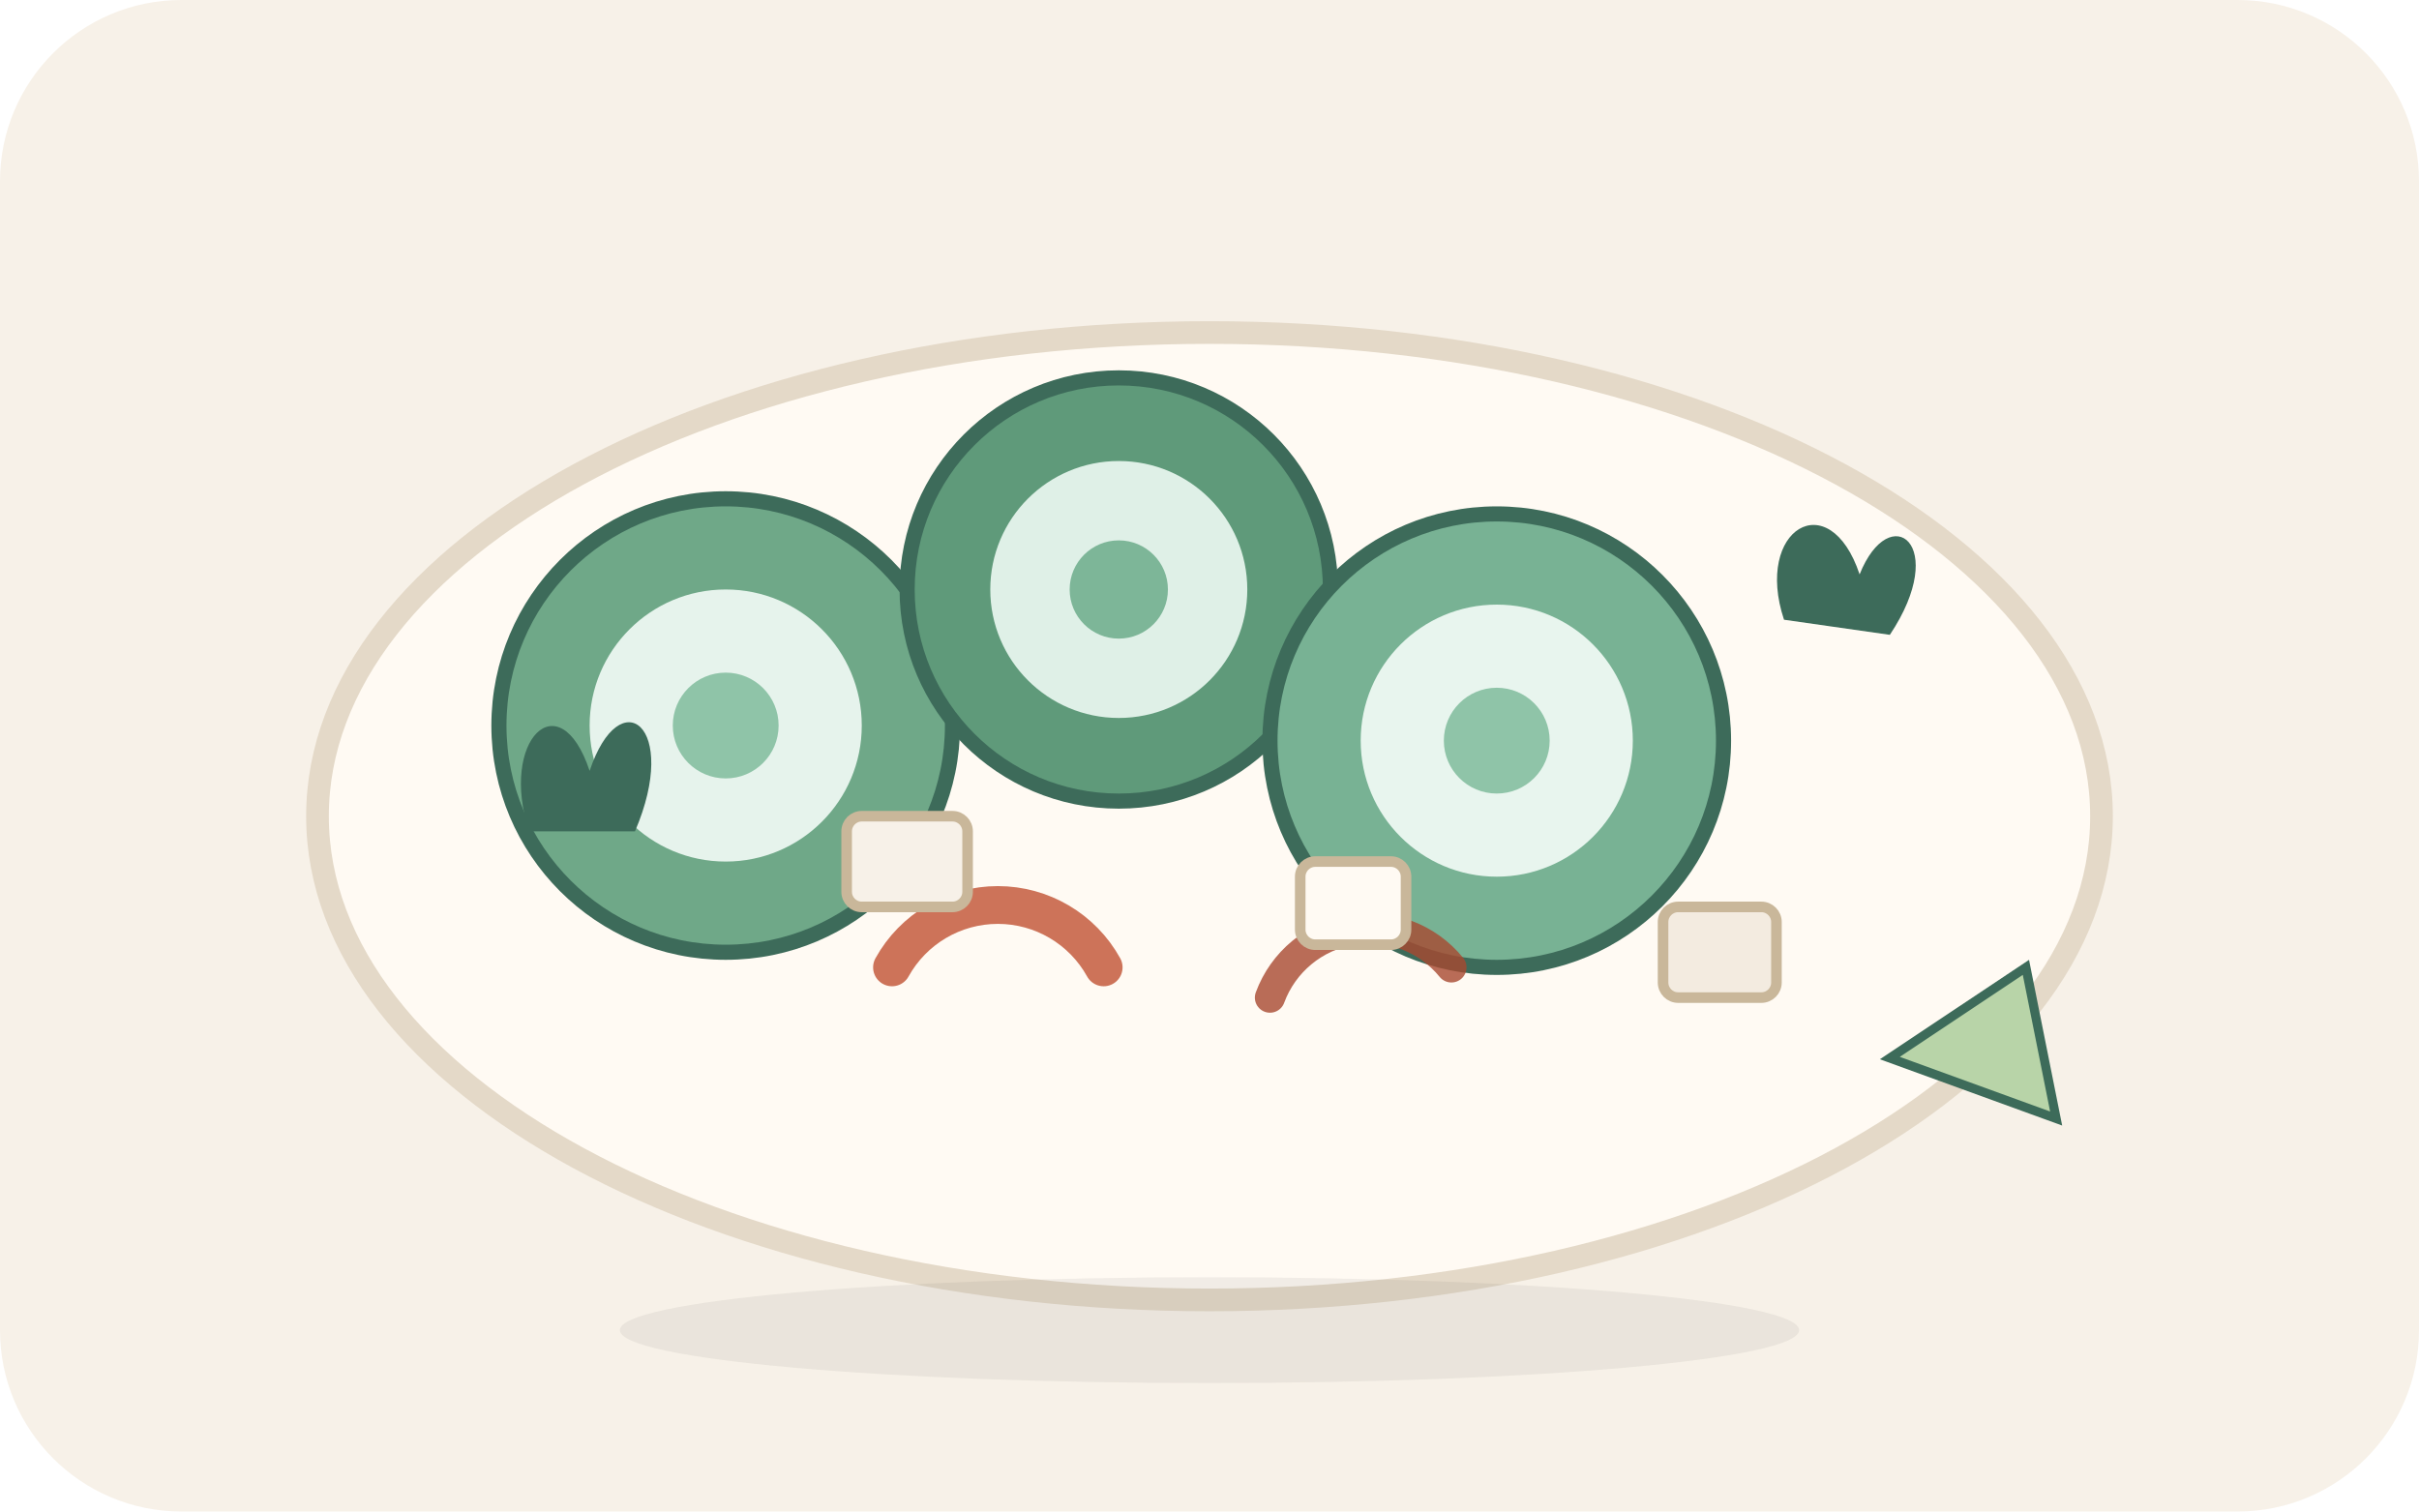
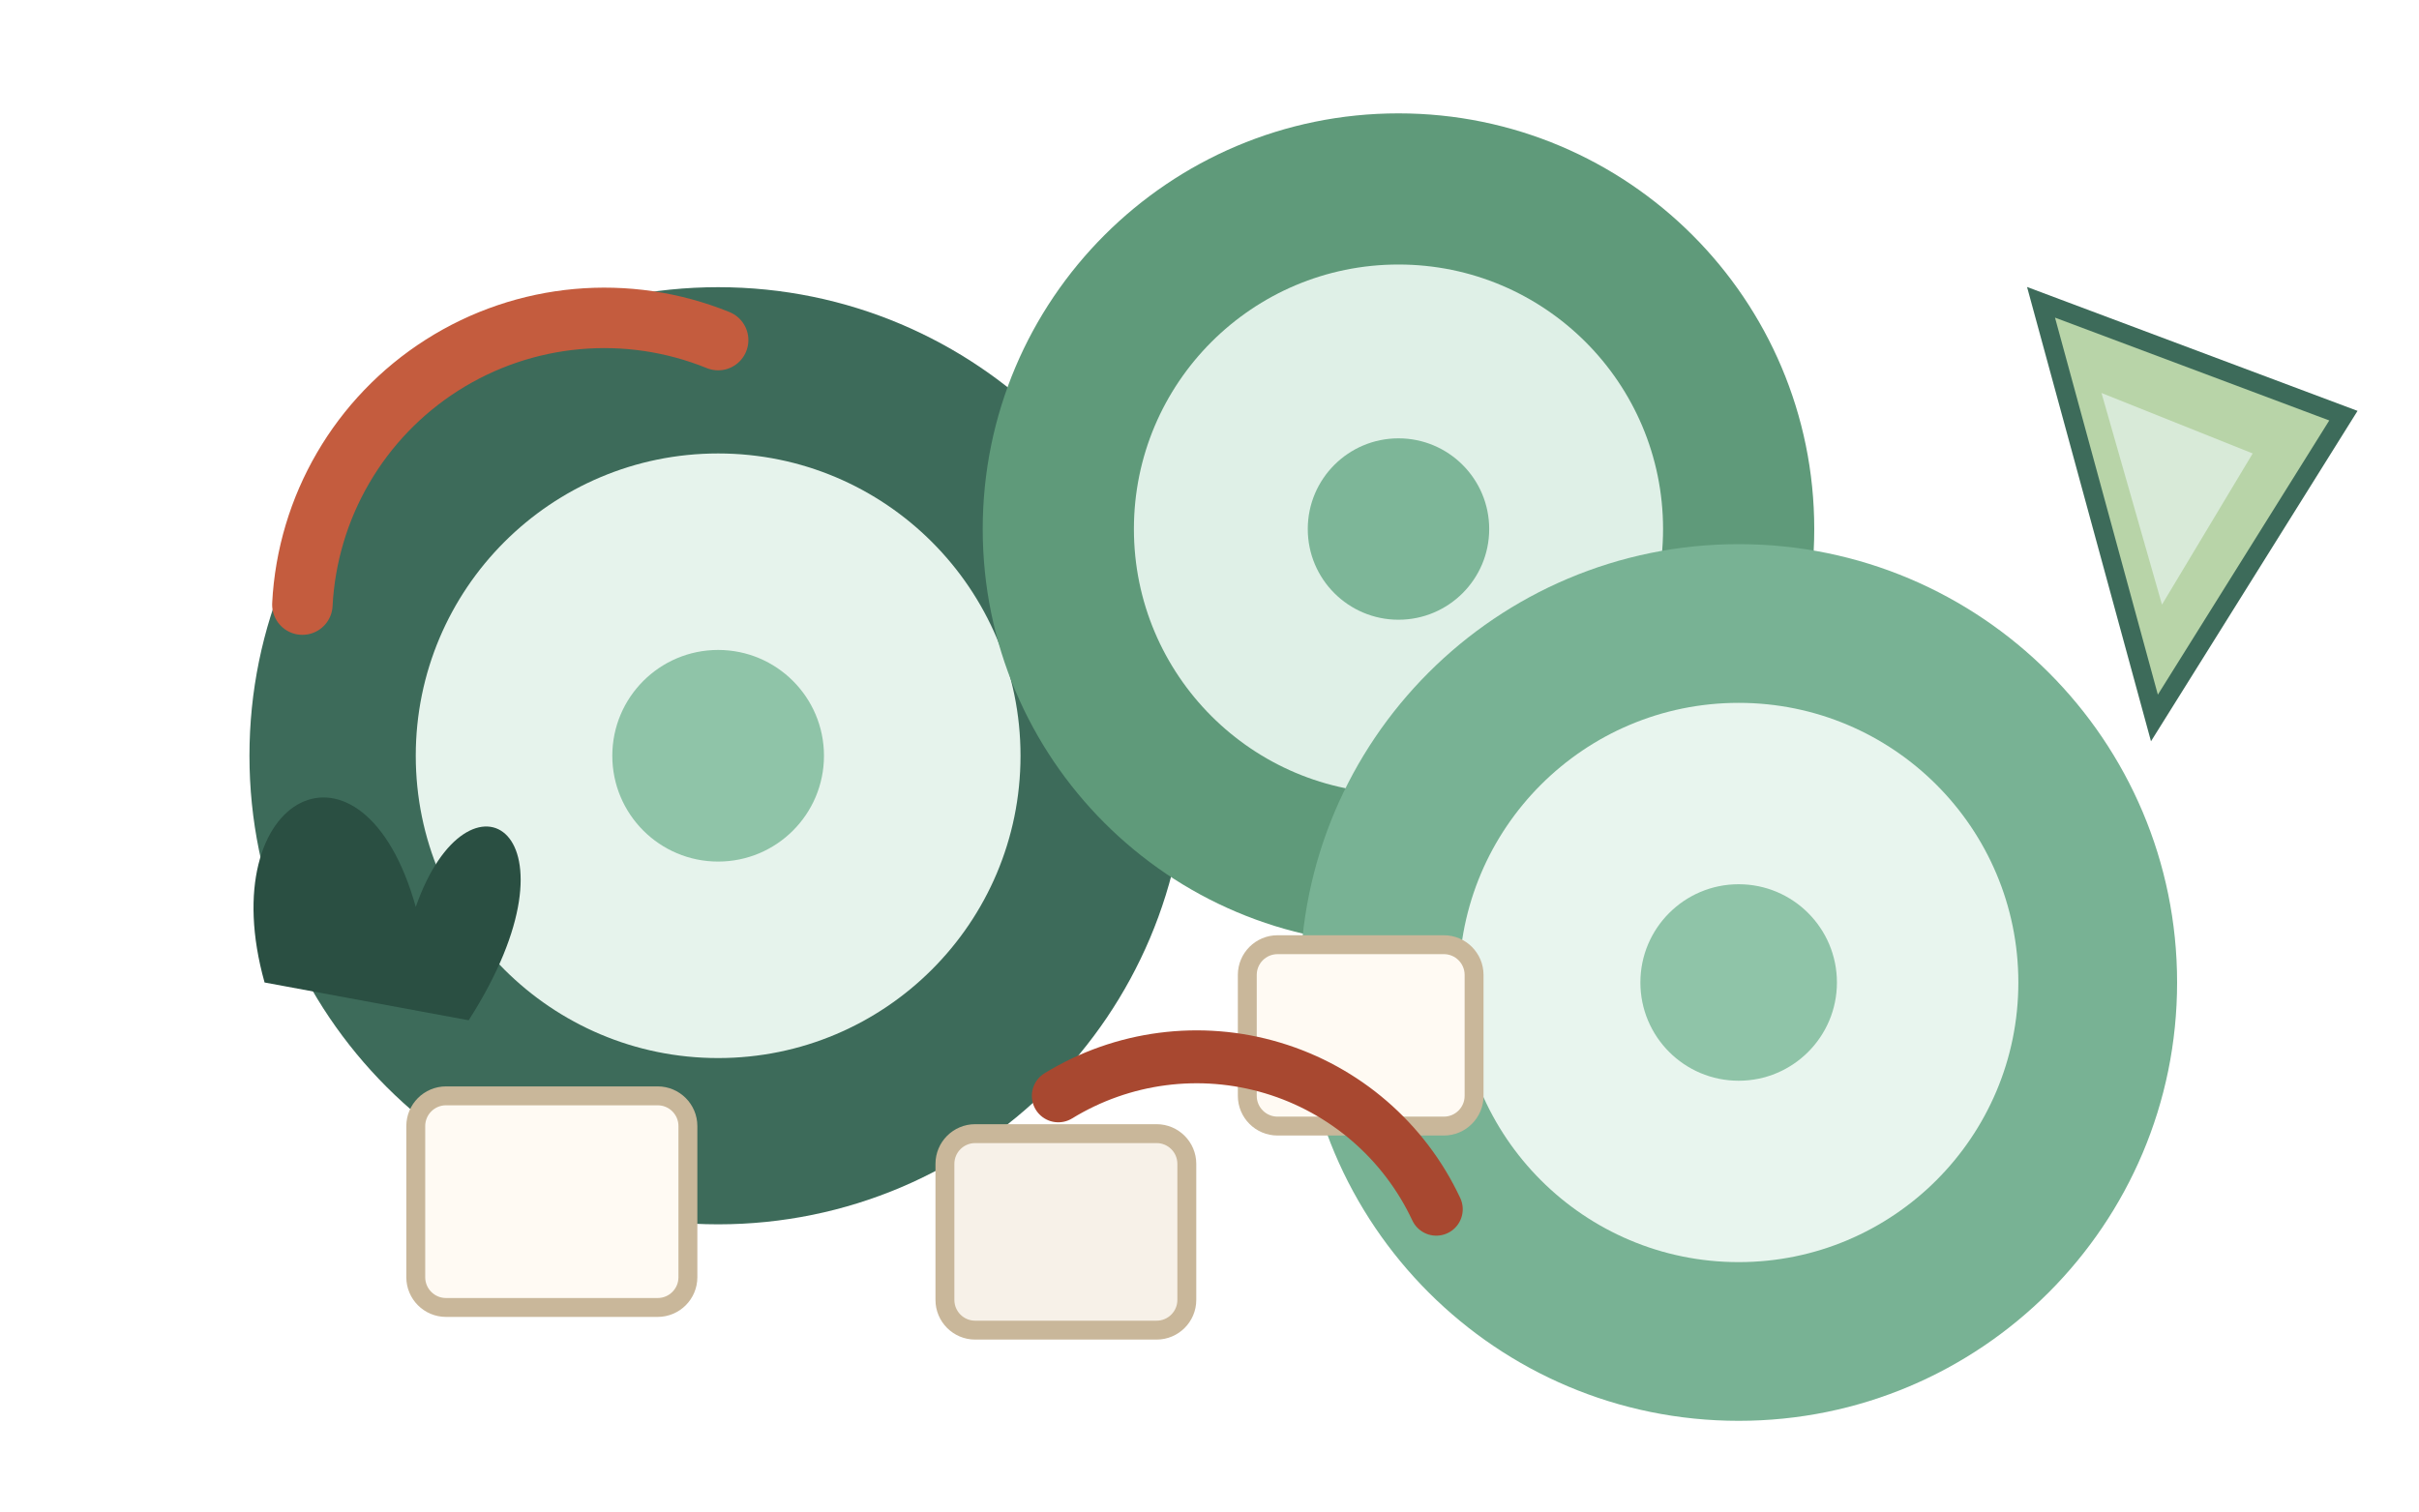
- <svg xmlns="http://www.w3.org/2000/svg" viewBox="0 0 320 200" role="img" aria-label="Mediterranean cucumber salad plating">
-   <rect width="320" height="200" rx="24" fill="#f7f1e8" />
-   <ellipse cx="160" cy="108" rx="118" ry="64" fill="#fffaf3" stroke="#e4d9c8" stroke-width="3" />
-   <g>
-     <ellipse cx="96" cy="96" rx="30" ry="30" fill="#6fa888" stroke="#3d6b5a" stroke-width="2" />
-     <ellipse cx="96" cy="96" rx="18" ry="18" fill="#e6f3ec" />
-     <ellipse cx="96" cy="96" rx="7" ry="7" fill="#8fc4a8" />
-     <ellipse cx="148" cy="78" rx="28" ry="28" fill="#5f9a7a" stroke="#3d6b5a" stroke-width="2" />
-     <ellipse cx="148" cy="78" rx="17" ry="17" fill="#dff0e7" />
-     <ellipse cx="148" cy="78" rx="6.5" ry="6.5" fill="#7db698" />
-     <ellipse cx="198" cy="98" rx="30" ry="30" fill="#78b294" stroke="#3d6b5a" stroke-width="2" />
-     <ellipse cx="198" cy="98" rx="18" ry="18" fill="#e8f5ee" />
-     <ellipse cx="198" cy="98" rx="7" ry="7" fill="#8fc4a8" />
-   </g>
-   <path d="M118 128 A16 16 0 0 1 146 128" fill="none" stroke="#c45c3e" stroke-width="5" stroke-linecap="round" opacity="0.85" />
-   <path d="M168 132 A14 14 0 0 1 192 128" fill="none" stroke="#a84830" stroke-width="4" stroke-linecap="round" opacity="0.8" />
-   <rect x="112" y="108" width="16" height="12" rx="2" fill="#f7f1e8" stroke="#c9b79a" stroke-width="1.4" />
-   <rect x="172" y="114" width="14" height="11" rx="2" fill="#fffaf3" stroke="#c9b79a" stroke-width="1.4" />
-   <rect x="220" y="120" width="15" height="12" rx="2" fill="#f3ebe0" stroke="#c9b79a" stroke-width="1.4" />
-   <path d="M70 110 C66 98, 74 90, 78 102 C82 90, 90 96, 84 110Z" fill="#3d6b5a" />
-   <path d="M236 82 C232 70, 242 64, 246 76 C250 66, 258 72, 250 84Z" fill="#3d6b5a" />
-   <path d="M250 140 L268 128 L272 148 Z" fill="#b8d4a8" stroke="#3d6b5a" stroke-width="1.2" />
-   <ellipse cx="160" cy="176" rx="78" ry="7" fill="#2c2a26" opacity="0.07" />
+ <svg xmlns="http://www.w3.org/2000/svg" viewBox="0 0 320 200" role="img" aria-label="Mediterranean cucumber salad">
+   <circle cx="95" cy="100" r="62" fill="#3d6b5a" />
+   <circle cx="95" cy="100" r="40" fill="#e6f3ec" />
+   <circle cx="95" cy="100" r="14" fill="#8fc4a8" />
+   <circle cx="185" cy="70" r="55" fill="#5f9a7a" />
+   <circle cx="185" cy="70" r="35" fill="#dff0e7" />
+   <circle cx="185" cy="70" r="12" fill="#7db698" />
+   <circle cx="230" cy="130" r="58" fill="#78b294" />
+   <circle cx="230" cy="130" r="37" fill="#e8f5ee" />
+   <circle cx="230" cy="130" r="13" fill="#8fc4a8" />
+   <rect x="55" y="145" width="36" height="28" rx="4" fill="#fffaf3" stroke="#c9b79a" stroke-width="2.5" />
+   <rect x="125" y="150" width="32" height="26" rx="4" fill="#f7f1e8" stroke="#c9b79a" stroke-width="2.5" />
+   <rect x="165" y="125" width="30" height="24" rx="4" fill="#fffaf3" stroke="#c9b79a" stroke-width="2.5" />
+   <path d="M40 80 A40 40 0 0 1 95 45" fill="none" stroke="#c45c3e" stroke-width="8" stroke-linecap="round" />
+   <path d="M140 145 A35 35 0 0 1 190 160" fill="none" stroke="#a84830" stroke-width="7" stroke-linecap="round" />
+   <path d="M270 40 L310 55 L285 95 Z" fill="#b8d4a8" stroke="#3d6b5a" stroke-width="2.5" />
+   <path d="M278 52 L298 60 L286 80 Z" fill="#e6f3ec" opacity="0.7" />
+   <path d="M35 130 C28 105, 48 95, 55 120 C62 100, 78 110, 62 135Z" fill="#2a4f42" />
</svg>
